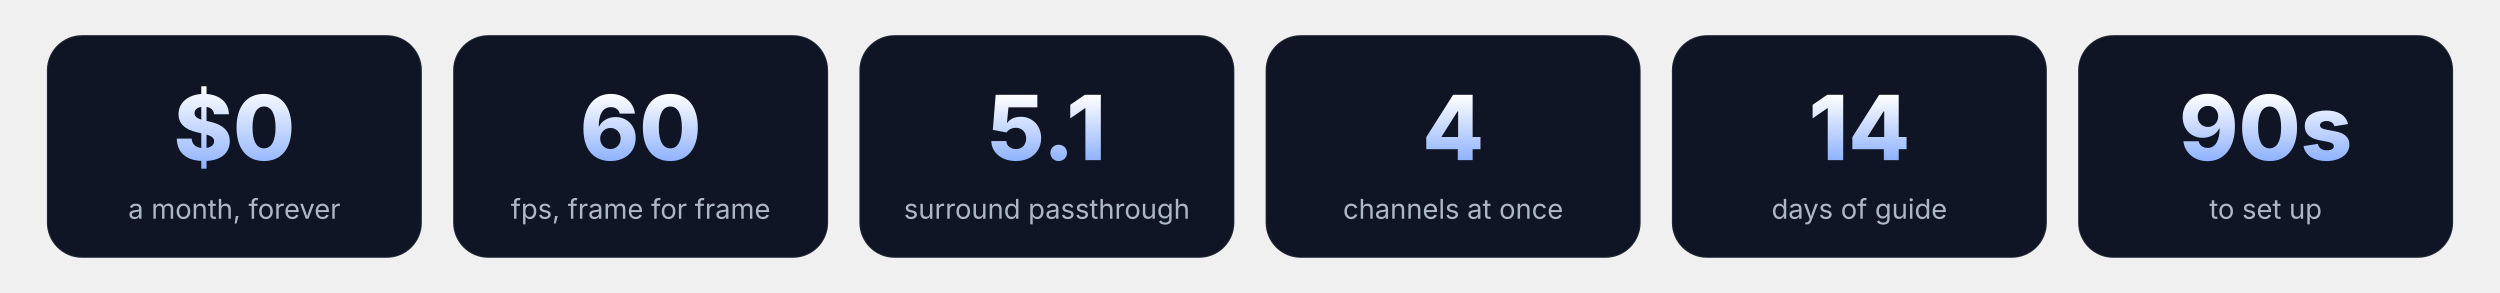
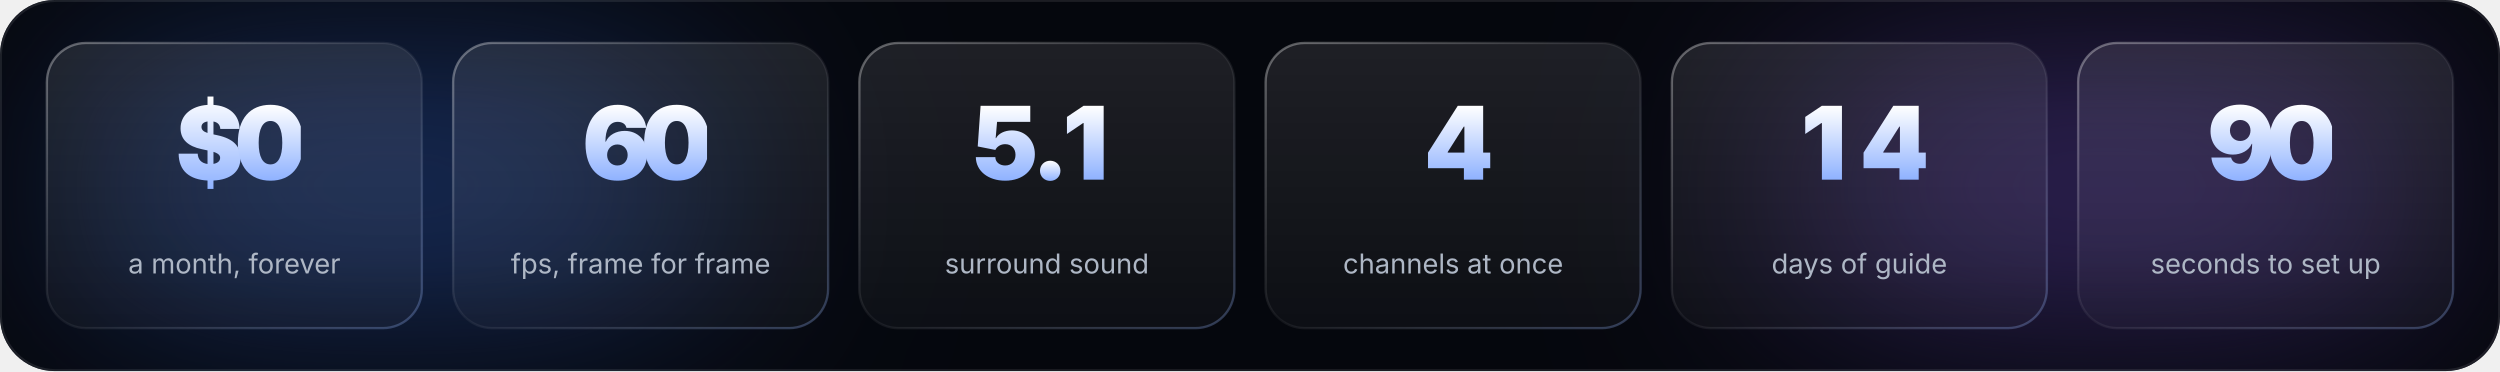
- <svg xmlns="http://www.w3.org/2000/svg" viewBox="0 0 1280 150" width="1280" height="150" role="img" aria-label="Free forever, 60 fps, 5.1 surround, four channels at once, 14 days of guide, set up in 90 seconds">
+ <svg xmlns="http://www.w3.org/2000/svg" viewBox="0 0 1280 190" width="1280" height="190" role="img" aria-label="Free forever, 60 fps, 5.1 surround, 4 channels at once, 14 days of guide, 90-second setup">
  <defs>
-     <linearGradient id="t" x1="0" x2="0" y1="0" y2="1">
+     <filter id="glow" x="-50%" y="-50%" width="200%" height="200%">
+       <feGaussianBlur stdDeviation="6" result="b" />
+       <feMerge>
+         <feMergeNode in="b" />
+         <feMergeNode in="SourceGraphic" />
+       </feMerge>
+     </filter>
+     <filter id="soft" x="-50%" y="-50%" width="200%" height="200%">
+       <feGaussianBlur stdDeviation="60" />
+     </filter>
+     <linearGradient id="glass" x1="0" y1="0" x2="0" y2="1">
+       <stop offset="0" stop-color="#FFFFFF" stop-opacity="0.10" />
+       <stop offset="1" stop-color="#FFFFFF" stop-opacity="0.03" />
+     </linearGradient>
+     <linearGradient id="rim" x1="0" y1="0" x2="1" y2="1">
+       <stop offset="0" stop-color="#FFFFFF" stop-opacity="0.35" />
+       <stop offset="0.5" stop-color="#FFFFFF" stop-opacity="0.05" />
+       <stop offset="1" stop-color="#8FB2FF" stop-opacity="0.30" />
+     </linearGradient>
+     <clipPath id="clip">
+       <rect width="1280" height="190" rx="28" />
+     </clipPath>
+     <linearGradient id="num" x1="0" y1="0" x2="0" y2="1">
      <stop offset="0" stop-color="#FFFFFF" />
      <stop offset="1" stop-color="#8FB2FF" />
    </linearGradient>
  </defs>
-   <g>
-     <rect x="24" y="18" width="192" height="114" rx="18" fill="#0F1524" stroke="#FFFFFF" stroke-opacity="0.09" />
-     <rect x="24" y="18" width="192" height="114" rx="18" fill="#3D7BFF" opacity="0">
-       <animate attributeName="opacity" values="0;0.16;0" dur="6s" begin="0.0s" repeatCount="indefinite" />
-     </rect>
-     <text x="120" y="82" text-anchor="middle" font-family="-apple-system, BlinkMacSystemFont, 'SF Pro Display', 'Segoe UI', Inter, Helvetica, Arial, sans-serif" font-size="46" font-weight="800" fill="url(#t)">$0</text>
-     <text x="120" y="112" text-anchor="middle" font-family="-apple-system, BlinkMacSystemFont, 'SF Pro Display', 'Segoe UI', Inter, Helvetica, Arial, sans-serif" font-size="14" fill="#AEB7C5">a month, forever</text>
+   <g clip-path="url(#clip)">
+     <rect width="1280" height="190" fill="#05070D" />
+     <circle cx="200" cy="100" r="160" fill="#3D7BFF" opacity="0.55" filter="url(#soft)">
+       <animate attributeName="cx" values="200;500;200" dur="20s" repeatCount="indefinite" />
+       <animate attributeName="cy" values="100;100;100" dur="26.0s" repeatCount="indefinite" />
+     </circle>
+     <circle cx="1080" cy="100" r="160" fill="#8B5CF6" opacity="0.55" filter="url(#soft)">
+       <animate attributeName="cx" values="1080;780;1080" dur="24s" repeatCount="indefinite" />
+       <animate attributeName="cy" values="100;100;100" dur="31.2s" repeatCount="indefinite" />
+     </circle>
+     <rect width="1280" height="190" fill="#05070D" opacity="0.5" />
+     <g transform="translate(24 22)">
+       <rect x="0" y="0" width="192" height="146" rx="20" fill="url(#glass)" stroke="url(#rim)" stroke-width="1.2" />
+       <text x="66" y="70" font-family="-apple-system, BlinkMacSystemFont, 'SF Pro Display', 'Segoe UI', Inter, Helvetica, Arial, sans-serif" font-size="52" font-weight="900" fill="url(#num)">$</text>
+       <svg x="96" y="18" width="34" height="62" overflow="hidden">
+         <g transform="translate(0 52)">
+           <g transform="translate(0 -560)">
+             <text x="0" y="0" font-family="-apple-system, BlinkMacSystemFont, 'SF Pro Display', 'Segoe UI', Inter, Helvetica, Arial, sans-serif" font-size="52" font-weight="900" fill="url(#num)">0</text>
+             <text x="0" y="56" font-family="-apple-system, BlinkMacSystemFont, 'SF Pro Display', 'Segoe UI', Inter, Helvetica, Arial, sans-serif" font-size="52" font-weight="900" fill="url(#num)">1</text>
+             <text x="0" y="112" font-family="-apple-system, BlinkMacSystemFont, 'SF Pro Display', 'Segoe UI', Inter, Helvetica, Arial, sans-serif" font-size="52" font-weight="900" fill="url(#num)">2</text>
+             <text x="0" y="168" font-family="-apple-system, BlinkMacSystemFont, 'SF Pro Display', 'Segoe UI', Inter, Helvetica, Arial, sans-serif" font-size="52" font-weight="900" fill="url(#num)">3</text>
+             <text x="0" y="224" font-family="-apple-system, BlinkMacSystemFont, 'SF Pro Display', 'Segoe UI', Inter, Helvetica, Arial, sans-serif" font-size="52" font-weight="900" fill="url(#num)">4</text>
+             <text x="0" y="280" font-family="-apple-system, BlinkMacSystemFont, 'SF Pro Display', 'Segoe UI', Inter, Helvetica, Arial, sans-serif" font-size="52" font-weight="900" fill="url(#num)">5</text>
+             <text x="0" y="336" font-family="-apple-system, BlinkMacSystemFont, 'SF Pro Display', 'Segoe UI', Inter, Helvetica, Arial, sans-serif" font-size="52" font-weight="900" fill="url(#num)">6</text>
+             <text x="0" y="392" font-family="-apple-system, BlinkMacSystemFont, 'SF Pro Display', 'Segoe UI', Inter, Helvetica, Arial, sans-serif" font-size="52" font-weight="900" fill="url(#num)">7</text>
+             <text x="0" y="448" font-family="-apple-system, BlinkMacSystemFont, 'SF Pro Display', 'Segoe UI', Inter, Helvetica, Arial, sans-serif" font-size="52" font-weight="900" fill="url(#num)">8</text>
+             <text x="0" y="504" font-family="-apple-system, BlinkMacSystemFont, 'SF Pro Display', 'Segoe UI', Inter, Helvetica, Arial, sans-serif" font-size="52" font-weight="900" fill="url(#num)">9</text>
+             <text x="0" y="560" font-family="-apple-system, BlinkMacSystemFont, 'SF Pro Display', 'Segoe UI', Inter, Helvetica, Arial, sans-serif" font-size="52" font-weight="900" fill="url(#num)">0</text>
+             <animateTransform attributeName="transform" type="translate" from="0 0" to="0 -560" dur="1.00s" fill="freeze" calcMode="spline" keySplines="0.2 0.8 0.2 1" keyTimes="0;1" begin="0s" />
+           </g>
+         </g>
+       </svg>
+       <text x="96" y="118" text-anchor="middle" font-family="-apple-system, BlinkMacSystemFont, 'SF Pro Display', 'Segoe UI', Inter, Helvetica, Arial, sans-serif" font-size="14" fill="#AEB7C5">a month, forever</text>
+     </g>
+     <g transform="translate(232 22)">
+       <rect x="0" y="0" width="192" height="146" rx="20" fill="url(#glass)" stroke="url(#rim)" stroke-width="1.2" />
+       <svg x="66" y="18" width="34" height="62" overflow="hidden">
+         <g transform="translate(0 52)">
+           <g transform="translate(0 -896)">
+             <text x="0" y="0" font-family="-apple-system, BlinkMacSystemFont, 'SF Pro Display', 'Segoe UI', Inter, Helvetica, Arial, sans-serif" font-size="52" font-weight="900" fill="url(#num)">0</text>
+             <text x="0" y="56" font-family="-apple-system, BlinkMacSystemFont, 'SF Pro Display', 'Segoe UI', Inter, Helvetica, Arial, sans-serif" font-size="52" font-weight="900" fill="url(#num)">1</text>
+             <text x="0" y="112" font-family="-apple-system, BlinkMacSystemFont, 'SF Pro Display', 'Segoe UI', Inter, Helvetica, Arial, sans-serif" font-size="52" font-weight="900" fill="url(#num)">2</text>
+             <text x="0" y="168" font-family="-apple-system, BlinkMacSystemFont, 'SF Pro Display', 'Segoe UI', Inter, Helvetica, Arial, sans-serif" font-size="52" font-weight="900" fill="url(#num)">3</text>
+             <text x="0" y="224" font-family="-apple-system, BlinkMacSystemFont, 'SF Pro Display', 'Segoe UI', Inter, Helvetica, Arial, sans-serif" font-size="52" font-weight="900" fill="url(#num)">4</text>
+             <text x="0" y="280" font-family="-apple-system, BlinkMacSystemFont, 'SF Pro Display', 'Segoe UI', Inter, Helvetica, Arial, sans-serif" font-size="52" font-weight="900" fill="url(#num)">5</text>
+             <text x="0" y="336" font-family="-apple-system, BlinkMacSystemFont, 'SF Pro Display', 'Segoe UI', Inter, Helvetica, Arial, sans-serif" font-size="52" font-weight="900" fill="url(#num)">6</text>
+             <text x="0" y="392" font-family="-apple-system, BlinkMacSystemFont, 'SF Pro Display', 'Segoe UI', Inter, Helvetica, Arial, sans-serif" font-size="52" font-weight="900" fill="url(#num)">7</text>
+             <text x="0" y="448" font-family="-apple-system, BlinkMacSystemFont, 'SF Pro Display', 'Segoe UI', Inter, Helvetica, Arial, sans-serif" font-size="52" font-weight="900" fill="url(#num)">8</text>
+             <text x="0" y="504" font-family="-apple-system, BlinkMacSystemFont, 'SF Pro Display', 'Segoe UI', Inter, Helvetica, Arial, sans-serif" font-size="52" font-weight="900" fill="url(#num)">9</text>
+             <text x="0" y="560" font-family="-apple-system, BlinkMacSystemFont, 'SF Pro Display', 'Segoe UI', Inter, Helvetica, Arial, sans-serif" font-size="52" font-weight="900" fill="url(#num)">0</text>
+             <text x="0" y="616" font-family="-apple-system, BlinkMacSystemFont, 'SF Pro Display', 'Segoe UI', Inter, Helvetica, Arial, sans-serif" font-size="52" font-weight="900" fill="url(#num)">1</text>
+             <text x="0" y="672" font-family="-apple-system, BlinkMacSystemFont, 'SF Pro Display', 'Segoe UI', Inter, Helvetica, Arial, sans-serif" font-size="52" font-weight="900" fill="url(#num)">2</text>
+             <text x="0" y="728" font-family="-apple-system, BlinkMacSystemFont, 'SF Pro Display', 'Segoe UI', Inter, Helvetica, Arial, sans-serif" font-size="52" font-weight="900" fill="url(#num)">3</text>
+             <text x="0" y="784" font-family="-apple-system, BlinkMacSystemFont, 'SF Pro Display', 'Segoe UI', Inter, Helvetica, Arial, sans-serif" font-size="52" font-weight="900" fill="url(#num)">4</text>
+             <text x="0" y="840" font-family="-apple-system, BlinkMacSystemFont, 'SF Pro Display', 'Segoe UI', Inter, Helvetica, Arial, sans-serif" font-size="52" font-weight="900" fill="url(#num)">5</text>
+             <text x="0" y="896" font-family="-apple-system, BlinkMacSystemFont, 'SF Pro Display', 'Segoe UI', Inter, Helvetica, Arial, sans-serif" font-size="52" font-weight="900" fill="url(#num)">6</text>
+             <animateTransform attributeName="transform" type="translate" from="0 0" to="0 -896" dur="1.12s" fill="freeze" calcMode="spline" keySplines="0.2 0.8 0.2 1" keyTimes="0;1" begin="0s" />
+           </g>
+         </g>
+       </svg>
+       <svg x="96" y="18" width="34" height="62" overflow="hidden">
+         <g transform="translate(0 52)">
+           <g transform="translate(0 -560)">
+             <text x="0" y="0" font-family="-apple-system, BlinkMacSystemFont, 'SF Pro Display', 'Segoe UI', Inter, Helvetica, Arial, sans-serif" font-size="52" font-weight="900" fill="url(#num)">0</text>
+             <text x="0" y="56" font-family="-apple-system, BlinkMacSystemFont, 'SF Pro Display', 'Segoe UI', Inter, Helvetica, Arial, sans-serif" font-size="52" font-weight="900" fill="url(#num)">1</text>
+             <text x="0" y="112" font-family="-apple-system, BlinkMacSystemFont, 'SF Pro Display', 'Segoe UI', Inter, Helvetica, Arial, sans-serif" font-size="52" font-weight="900" fill="url(#num)">2</text>
+             <text x="0" y="168" font-family="-apple-system, BlinkMacSystemFont, 'SF Pro Display', 'Segoe UI', Inter, Helvetica, Arial, sans-serif" font-size="52" font-weight="900" fill="url(#num)">3</text>
+             <text x="0" y="224" font-family="-apple-system, BlinkMacSystemFont, 'SF Pro Display', 'Segoe UI', Inter, Helvetica, Arial, sans-serif" font-size="52" font-weight="900" fill="url(#num)">4</text>
+             <text x="0" y="280" font-family="-apple-system, BlinkMacSystemFont, 'SF Pro Display', 'Segoe UI', Inter, Helvetica, Arial, sans-serif" font-size="52" font-weight="900" fill="url(#num)">5</text>
+             <text x="0" y="336" font-family="-apple-system, BlinkMacSystemFont, 'SF Pro Display', 'Segoe UI', Inter, Helvetica, Arial, sans-serif" font-size="52" font-weight="900" fill="url(#num)">6</text>
+             <text x="0" y="392" font-family="-apple-system, BlinkMacSystemFont, 'SF Pro Display', 'Segoe UI', Inter, Helvetica, Arial, sans-serif" font-size="52" font-weight="900" fill="url(#num)">7</text>
+             <text x="0" y="448" font-family="-apple-system, BlinkMacSystemFont, 'SF Pro Display', 'Segoe UI', Inter, Helvetica, Arial, sans-serif" font-size="52" font-weight="900" fill="url(#num)">8</text>
+             <text x="0" y="504" font-family="-apple-system, BlinkMacSystemFont, 'SF Pro Display', 'Segoe UI', Inter, Helvetica, Arial, sans-serif" font-size="52" font-weight="900" fill="url(#num)">9</text>
+             <text x="0" y="560" font-family="-apple-system, BlinkMacSystemFont, 'SF Pro Display', 'Segoe UI', Inter, Helvetica, Arial, sans-serif" font-size="52" font-weight="900" fill="url(#num)">0</text>
+             <animateTransform attributeName="transform" type="translate" from="0 0" to="0 -560" dur="1.12s" fill="freeze" calcMode="spline" keySplines="0.2 0.8 0.2 1" keyTimes="0;1" begin="0s" />
+           </g>
+         </g>
+       </svg>
+       <text x="96" y="118" text-anchor="middle" font-family="-apple-system, BlinkMacSystemFont, 'SF Pro Display', 'Segoe UI', Inter, Helvetica, Arial, sans-serif" font-size="14" fill="#AEB7C5">fps, frame for frame</text>
+     </g>
+     <g transform="translate(440 22)">
+       <rect x="0" y="0" width="192" height="146" rx="20" fill="url(#glass)" stroke="url(#rim)" stroke-width="1.2" />
+       <svg x="58" y="18" width="34" height="62" overflow="hidden">
+         <g transform="translate(0 52)">
+           <g transform="translate(0 -840)">
+             <text x="0" y="0" font-family="-apple-system, BlinkMacSystemFont, 'SF Pro Display', 'Segoe UI', Inter, Helvetica, Arial, sans-serif" font-size="52" font-weight="900" fill="url(#num)">0</text>
+             <text x="0" y="56" font-family="-apple-system, BlinkMacSystemFont, 'SF Pro Display', 'Segoe UI', Inter, Helvetica, Arial, sans-serif" font-size="52" font-weight="900" fill="url(#num)">1</text>
+             <text x="0" y="112" font-family="-apple-system, BlinkMacSystemFont, 'SF Pro Display', 'Segoe UI', Inter, Helvetica, Arial, sans-serif" font-size="52" font-weight="900" fill="url(#num)">2</text>
+             <text x="0" y="168" font-family="-apple-system, BlinkMacSystemFont, 'SF Pro Display', 'Segoe UI', Inter, Helvetica, Arial, sans-serif" font-size="52" font-weight="900" fill="url(#num)">3</text>
+             <text x="0" y="224" font-family="-apple-system, BlinkMacSystemFont, 'SF Pro Display', 'Segoe UI', Inter, Helvetica, Arial, sans-serif" font-size="52" font-weight="900" fill="url(#num)">4</text>
+             <text x="0" y="280" font-family="-apple-system, BlinkMacSystemFont, 'SF Pro Display', 'Segoe UI', Inter, Helvetica, Arial, sans-serif" font-size="52" font-weight="900" fill="url(#num)">5</text>
+             <text x="0" y="336" font-family="-apple-system, BlinkMacSystemFont, 'SF Pro Display', 'Segoe UI', Inter, Helvetica, Arial, sans-serif" font-size="52" font-weight="900" fill="url(#num)">6</text>
+             <text x="0" y="392" font-family="-apple-system, BlinkMacSystemFont, 'SF Pro Display', 'Segoe UI', Inter, Helvetica, Arial, sans-serif" font-size="52" font-weight="900" fill="url(#num)">7</text>
+             <text x="0" y="448" font-family="-apple-system, BlinkMacSystemFont, 'SF Pro Display', 'Segoe UI', Inter, Helvetica, Arial, sans-serif" font-size="52" font-weight="900" fill="url(#num)">8</text>
+             <text x="0" y="504" font-family="-apple-system, BlinkMacSystemFont, 'SF Pro Display', 'Segoe UI', Inter, Helvetica, Arial, sans-serif" font-size="52" font-weight="900" fill="url(#num)">9</text>
+             <text x="0" y="560" font-family="-apple-system, BlinkMacSystemFont, 'SF Pro Display', 'Segoe UI', Inter, Helvetica, Arial, sans-serif" font-size="52" font-weight="900" fill="url(#num)">0</text>
+             <text x="0" y="616" font-family="-apple-system, BlinkMacSystemFont, 'SF Pro Display', 'Segoe UI', Inter, Helvetica, Arial, sans-serif" font-size="52" font-weight="900" fill="url(#num)">1</text>
+             <text x="0" y="672" font-family="-apple-system, BlinkMacSystemFont, 'SF Pro Display', 'Segoe UI', Inter, Helvetica, Arial, sans-serif" font-size="52" font-weight="900" fill="url(#num)">2</text>
+             <text x="0" y="728" font-family="-apple-system, BlinkMacSystemFont, 'SF Pro Display', 'Segoe UI', Inter, Helvetica, Arial, sans-serif" font-size="52" font-weight="900" fill="url(#num)">3</text>
+             <text x="0" y="784" font-family="-apple-system, BlinkMacSystemFont, 'SF Pro Display', 'Segoe UI', Inter, Helvetica, Arial, sans-serif" font-size="52" font-weight="900" fill="url(#num)">4</text>
+             <text x="0" y="840" font-family="-apple-system, BlinkMacSystemFont, 'SF Pro Display', 'Segoe UI', Inter, Helvetica, Arial, sans-serif" font-size="52" font-weight="900" fill="url(#num)">5</text>
+             <animateTransform attributeName="transform" type="translate" from="0 0" to="0 -840" dur="1.24s" fill="freeze" calcMode="spline" keySplines="0.2 0.8 0.2 1" keyTimes="0;1" begin="0s" />
+           </g>
+         </g>
+       </svg>
+       <text x="88" y="70" font-family="-apple-system, BlinkMacSystemFont, 'SF Pro Display', 'Segoe UI', Inter, Helvetica, Arial, sans-serif" font-size="52" font-weight="900" fill="url(#num)">.</text>
+       <svg x="104" y="18" width="34" height="62" overflow="hidden">
+         <g transform="translate(0 52)">
+           <g transform="translate(0 -616)">
+             <text x="0" y="0" font-family="-apple-system, BlinkMacSystemFont, 'SF Pro Display', 'Segoe UI', Inter, Helvetica, Arial, sans-serif" font-size="52" font-weight="900" fill="url(#num)">0</text>
+             <text x="0" y="56" font-family="-apple-system, BlinkMacSystemFont, 'SF Pro Display', 'Segoe UI', Inter, Helvetica, Arial, sans-serif" font-size="52" font-weight="900" fill="url(#num)">1</text>
+             <text x="0" y="112" font-family="-apple-system, BlinkMacSystemFont, 'SF Pro Display', 'Segoe UI', Inter, Helvetica, Arial, sans-serif" font-size="52" font-weight="900" fill="url(#num)">2</text>
+             <text x="0" y="168" font-family="-apple-system, BlinkMacSystemFont, 'SF Pro Display', 'Segoe UI', Inter, Helvetica, Arial, sans-serif" font-size="52" font-weight="900" fill="url(#num)">3</text>
+             <text x="0" y="224" font-family="-apple-system, BlinkMacSystemFont, 'SF Pro Display', 'Segoe UI', Inter, Helvetica, Arial, sans-serif" font-size="52" font-weight="900" fill="url(#num)">4</text>
+             <text x="0" y="280" font-family="-apple-system, BlinkMacSystemFont, 'SF Pro Display', 'Segoe UI', Inter, Helvetica, Arial, sans-serif" font-size="52" font-weight="900" fill="url(#num)">5</text>
+             <text x="0" y="336" font-family="-apple-system, BlinkMacSystemFont, 'SF Pro Display', 'Segoe UI', Inter, Helvetica, Arial, sans-serif" font-size="52" font-weight="900" fill="url(#num)">6</text>
+             <text x="0" y="392" font-family="-apple-system, BlinkMacSystemFont, 'SF Pro Display', 'Segoe UI', Inter, Helvetica, Arial, sans-serif" font-size="52" font-weight="900" fill="url(#num)">7</text>
+             <text x="0" y="448" font-family="-apple-system, BlinkMacSystemFont, 'SF Pro Display', 'Segoe UI', Inter, Helvetica, Arial, sans-serif" font-size="52" font-weight="900" fill="url(#num)">8</text>
+             <text x="0" y="504" font-family="-apple-system, BlinkMacSystemFont, 'SF Pro Display', 'Segoe UI', Inter, Helvetica, Arial, sans-serif" font-size="52" font-weight="900" fill="url(#num)">9</text>
+             <text x="0" y="560" font-family="-apple-system, BlinkMacSystemFont, 'SF Pro Display', 'Segoe UI', Inter, Helvetica, Arial, sans-serif" font-size="52" font-weight="900" fill="url(#num)">0</text>
+             <text x="0" y="616" font-family="-apple-system, BlinkMacSystemFont, 'SF Pro Display', 'Segoe UI', Inter, Helvetica, Arial, sans-serif" font-size="52" font-weight="900" fill="url(#num)">1</text>
+             <animateTransform attributeName="transform" type="translate" from="0 0" to="0 -616" dur="1.24s" fill="freeze" calcMode="spline" keySplines="0.2 0.8 0.2 1" keyTimes="0;1" begin="0s" />
+           </g>
+         </g>
+       </svg>
+       <text x="96" y="118" text-anchor="middle" font-family="-apple-system, BlinkMacSystemFont, 'SF Pro Display', 'Segoe UI', Inter, Helvetica, Arial, sans-serif" font-size="14" fill="#AEB7C5">surround sound</text>
+     </g>
+     <g transform="translate(648 22)">
+       <rect x="0" y="0" width="192" height="146" rx="20" fill="url(#glass)" stroke="url(#rim)" stroke-width="1.2" />
+       <svg x="81" y="18" width="34" height="62" overflow="hidden">
+         <g transform="translate(0 52)">
+           <g transform="translate(0 -784)">
+             <text x="0" y="0" font-family="-apple-system, BlinkMacSystemFont, 'SF Pro Display', 'Segoe UI', Inter, Helvetica, Arial, sans-serif" font-size="52" font-weight="900" fill="url(#num)">0</text>
+             <text x="0" y="56" font-family="-apple-system, BlinkMacSystemFont, 'SF Pro Display', 'Segoe UI', Inter, Helvetica, Arial, sans-serif" font-size="52" font-weight="900" fill="url(#num)">1</text>
+             <text x="0" y="112" font-family="-apple-system, BlinkMacSystemFont, 'SF Pro Display', 'Segoe UI', Inter, Helvetica, Arial, sans-serif" font-size="52" font-weight="900" fill="url(#num)">2</text>
+             <text x="0" y="168" font-family="-apple-system, BlinkMacSystemFont, 'SF Pro Display', 'Segoe UI', Inter, Helvetica, Arial, sans-serif" font-size="52" font-weight="900" fill="url(#num)">3</text>
+             <text x="0" y="224" font-family="-apple-system, BlinkMacSystemFont, 'SF Pro Display', 'Segoe UI', Inter, Helvetica, Arial, sans-serif" font-size="52" font-weight="900" fill="url(#num)">4</text>
+             <text x="0" y="280" font-family="-apple-system, BlinkMacSystemFont, 'SF Pro Display', 'Segoe UI', Inter, Helvetica, Arial, sans-serif" font-size="52" font-weight="900" fill="url(#num)">5</text>
+             <text x="0" y="336" font-family="-apple-system, BlinkMacSystemFont, 'SF Pro Display', 'Segoe UI', Inter, Helvetica, Arial, sans-serif" font-size="52" font-weight="900" fill="url(#num)">6</text>
+             <text x="0" y="392" font-family="-apple-system, BlinkMacSystemFont, 'SF Pro Display', 'Segoe UI', Inter, Helvetica, Arial, sans-serif" font-size="52" font-weight="900" fill="url(#num)">7</text>
+             <text x="0" y="448" font-family="-apple-system, BlinkMacSystemFont, 'SF Pro Display', 'Segoe UI', Inter, Helvetica, Arial, sans-serif" font-size="52" font-weight="900" fill="url(#num)">8</text>
+             <text x="0" y="504" font-family="-apple-system, BlinkMacSystemFont, 'SF Pro Display', 'Segoe UI', Inter, Helvetica, Arial, sans-serif" font-size="52" font-weight="900" fill="url(#num)">9</text>
+             <text x="0" y="560" font-family="-apple-system, BlinkMacSystemFont, 'SF Pro Display', 'Segoe UI', Inter, Helvetica, Arial, sans-serif" font-size="52" font-weight="900" fill="url(#num)">0</text>
+             <text x="0" y="616" font-family="-apple-system, BlinkMacSystemFont, 'SF Pro Display', 'Segoe UI', Inter, Helvetica, Arial, sans-serif" font-size="52" font-weight="900" fill="url(#num)">1</text>
+             <text x="0" y="672" font-family="-apple-system, BlinkMacSystemFont, 'SF Pro Display', 'Segoe UI', Inter, Helvetica, Arial, sans-serif" font-size="52" font-weight="900" fill="url(#num)">2</text>
+             <text x="0" y="728" font-family="-apple-system, BlinkMacSystemFont, 'SF Pro Display', 'Segoe UI', Inter, Helvetica, Arial, sans-serif" font-size="52" font-weight="900" fill="url(#num)">3</text>
+             <text x="0" y="784" font-family="-apple-system, BlinkMacSystemFont, 'SF Pro Display', 'Segoe UI', Inter, Helvetica, Arial, sans-serif" font-size="52" font-weight="900" fill="url(#num)">4</text>
+             <animateTransform attributeName="transform" type="translate" from="0 0" to="0 -784" dur="1.36s" fill="freeze" calcMode="spline" keySplines="0.2 0.8 0.2 1" keyTimes="0;1" begin="0s" />
+           </g>
+         </g>
+       </svg>
+       <text x="96" y="118" text-anchor="middle" font-family="-apple-system, BlinkMacSystemFont, 'SF Pro Display', 'Segoe UI', Inter, Helvetica, Arial, sans-serif" font-size="14" fill="#AEB7C5">channels at once</text>
+     </g>
+     <g transform="translate(856 22)">
+       <rect x="0" y="0" width="192" height="146" rx="20" fill="url(#glass)" stroke="url(#rim)" stroke-width="1.2" />
+       <svg x="66" y="18" width="34" height="62" overflow="hidden">
+         <g transform="translate(0 52)">
+           <g transform="translate(0 -616)">
+             <text x="0" y="0" font-family="-apple-system, BlinkMacSystemFont, 'SF Pro Display', 'Segoe UI', Inter, Helvetica, Arial, sans-serif" font-size="52" font-weight="900" fill="url(#num)">0</text>
+             <text x="0" y="56" font-family="-apple-system, BlinkMacSystemFont, 'SF Pro Display', 'Segoe UI', Inter, Helvetica, Arial, sans-serif" font-size="52" font-weight="900" fill="url(#num)">1</text>
+             <text x="0" y="112" font-family="-apple-system, BlinkMacSystemFont, 'SF Pro Display', 'Segoe UI', Inter, Helvetica, Arial, sans-serif" font-size="52" font-weight="900" fill="url(#num)">2</text>
+             <text x="0" y="168" font-family="-apple-system, BlinkMacSystemFont, 'SF Pro Display', 'Segoe UI', Inter, Helvetica, Arial, sans-serif" font-size="52" font-weight="900" fill="url(#num)">3</text>
+             <text x="0" y="224" font-family="-apple-system, BlinkMacSystemFont, 'SF Pro Display', 'Segoe UI', Inter, Helvetica, Arial, sans-serif" font-size="52" font-weight="900" fill="url(#num)">4</text>
+             <text x="0" y="280" font-family="-apple-system, BlinkMacSystemFont, 'SF Pro Display', 'Segoe UI', Inter, Helvetica, Arial, sans-serif" font-size="52" font-weight="900" fill="url(#num)">5</text>
+             <text x="0" y="336" font-family="-apple-system, BlinkMacSystemFont, 'SF Pro Display', 'Segoe UI', Inter, Helvetica, Arial, sans-serif" font-size="52" font-weight="900" fill="url(#num)">6</text>
+             <text x="0" y="392" font-family="-apple-system, BlinkMacSystemFont, 'SF Pro Display', 'Segoe UI', Inter, Helvetica, Arial, sans-serif" font-size="52" font-weight="900" fill="url(#num)">7</text>
+             <text x="0" y="448" font-family="-apple-system, BlinkMacSystemFont, 'SF Pro Display', 'Segoe UI', Inter, Helvetica, Arial, sans-serif" font-size="52" font-weight="900" fill="url(#num)">8</text>
+             <text x="0" y="504" font-family="-apple-system, BlinkMacSystemFont, 'SF Pro Display', 'Segoe UI', Inter, Helvetica, Arial, sans-serif" font-size="52" font-weight="900" fill="url(#num)">9</text>
+             <text x="0" y="560" font-family="-apple-system, BlinkMacSystemFont, 'SF Pro Display', 'Segoe UI', Inter, Helvetica, Arial, sans-serif" font-size="52" font-weight="900" fill="url(#num)">0</text>
+             <text x="0" y="616" font-family="-apple-system, BlinkMacSystemFont, 'SF Pro Display', 'Segoe UI', Inter, Helvetica, Arial, sans-serif" font-size="52" font-weight="900" fill="url(#num)">1</text>
+             <animateTransform attributeName="transform" type="translate" from="0 0" to="0 -616" dur="1.48s" fill="freeze" calcMode="spline" keySplines="0.2 0.8 0.2 1" keyTimes="0;1" begin="0s" />
+           </g>
+         </g>
+       </svg>
+       <svg x="96" y="18" width="34" height="62" overflow="hidden">
+         <g transform="translate(0 52)">
+           <g transform="translate(0 -784)">
+             <text x="0" y="0" font-family="-apple-system, BlinkMacSystemFont, 'SF Pro Display', 'Segoe UI', Inter, Helvetica, Arial, sans-serif" font-size="52" font-weight="900" fill="url(#num)">0</text>
+             <text x="0" y="56" font-family="-apple-system, BlinkMacSystemFont, 'SF Pro Display', 'Segoe UI', Inter, Helvetica, Arial, sans-serif" font-size="52" font-weight="900" fill="url(#num)">1</text>
+             <text x="0" y="112" font-family="-apple-system, BlinkMacSystemFont, 'SF Pro Display', 'Segoe UI', Inter, Helvetica, Arial, sans-serif" font-size="52" font-weight="900" fill="url(#num)">2</text>
+             <text x="0" y="168" font-family="-apple-system, BlinkMacSystemFont, 'SF Pro Display', 'Segoe UI', Inter, Helvetica, Arial, sans-serif" font-size="52" font-weight="900" fill="url(#num)">3</text>
+             <text x="0" y="224" font-family="-apple-system, BlinkMacSystemFont, 'SF Pro Display', 'Segoe UI', Inter, Helvetica, Arial, sans-serif" font-size="52" font-weight="900" fill="url(#num)">4</text>
+             <text x="0" y="280" font-family="-apple-system, BlinkMacSystemFont, 'SF Pro Display', 'Segoe UI', Inter, Helvetica, Arial, sans-serif" font-size="52" font-weight="900" fill="url(#num)">5</text>
+             <text x="0" y="336" font-family="-apple-system, BlinkMacSystemFont, 'SF Pro Display', 'Segoe UI', Inter, Helvetica, Arial, sans-serif" font-size="52" font-weight="900" fill="url(#num)">6</text>
+             <text x="0" y="392" font-family="-apple-system, BlinkMacSystemFont, 'SF Pro Display', 'Segoe UI', Inter, Helvetica, Arial, sans-serif" font-size="52" font-weight="900" fill="url(#num)">7</text>
+             <text x="0" y="448" font-family="-apple-system, BlinkMacSystemFont, 'SF Pro Display', 'Segoe UI', Inter, Helvetica, Arial, sans-serif" font-size="52" font-weight="900" fill="url(#num)">8</text>
+             <text x="0" y="504" font-family="-apple-system, BlinkMacSystemFont, 'SF Pro Display', 'Segoe UI', Inter, Helvetica, Arial, sans-serif" font-size="52" font-weight="900" fill="url(#num)">9</text>
+             <text x="0" y="560" font-family="-apple-system, BlinkMacSystemFont, 'SF Pro Display', 'Segoe UI', Inter, Helvetica, Arial, sans-serif" font-size="52" font-weight="900" fill="url(#num)">0</text>
+             <text x="0" y="616" font-family="-apple-system, BlinkMacSystemFont, 'SF Pro Display', 'Segoe UI', Inter, Helvetica, Arial, sans-serif" font-size="52" font-weight="900" fill="url(#num)">1</text>
+             <text x="0" y="672" font-family="-apple-system, BlinkMacSystemFont, 'SF Pro Display', 'Segoe UI', Inter, Helvetica, Arial, sans-serif" font-size="52" font-weight="900" fill="url(#num)">2</text>
+             <text x="0" y="728" font-family="-apple-system, BlinkMacSystemFont, 'SF Pro Display', 'Segoe UI', Inter, Helvetica, Arial, sans-serif" font-size="52" font-weight="900" fill="url(#num)">3</text>
+             <text x="0" y="784" font-family="-apple-system, BlinkMacSystemFont, 'SF Pro Display', 'Segoe UI', Inter, Helvetica, Arial, sans-serif" font-size="52" font-weight="900" fill="url(#num)">4</text>
+             <animateTransform attributeName="transform" type="translate" from="0 0" to="0 -784" dur="1.48s" fill="freeze" calcMode="spline" keySplines="0.2 0.8 0.2 1" keyTimes="0;1" begin="0s" />
+           </g>
+         </g>
+       </svg>
+       <text x="96" y="118" text-anchor="middle" font-family="-apple-system, BlinkMacSystemFont, 'SF Pro Display', 'Segoe UI', Inter, Helvetica, Arial, sans-serif" font-size="14" fill="#AEB7C5">days of guide</text>
+     </g>
+     <g transform="translate(1064 22)">
+       <rect x="0" y="0" width="192" height="146" rx="20" fill="url(#glass)" stroke="url(#rim)" stroke-width="1.2" />
+       <svg x="66" y="18" width="34" height="62" overflow="hidden">
+         <g transform="translate(0 52)">
+           <g transform="translate(0 -1064)">
+             <text x="0" y="0" font-family="-apple-system, BlinkMacSystemFont, 'SF Pro Display', 'Segoe UI', Inter, Helvetica, Arial, sans-serif" font-size="52" font-weight="900" fill="url(#num)">0</text>
+             <text x="0" y="56" font-family="-apple-system, BlinkMacSystemFont, 'SF Pro Display', 'Segoe UI', Inter, Helvetica, Arial, sans-serif" font-size="52" font-weight="900" fill="url(#num)">1</text>
+             <text x="0" y="112" font-family="-apple-system, BlinkMacSystemFont, 'SF Pro Display', 'Segoe UI', Inter, Helvetica, Arial, sans-serif" font-size="52" font-weight="900" fill="url(#num)">2</text>
+             <text x="0" y="168" font-family="-apple-system, BlinkMacSystemFont, 'SF Pro Display', 'Segoe UI', Inter, Helvetica, Arial, sans-serif" font-size="52" font-weight="900" fill="url(#num)">3</text>
+             <text x="0" y="224" font-family="-apple-system, BlinkMacSystemFont, 'SF Pro Display', 'Segoe UI', Inter, Helvetica, Arial, sans-serif" font-size="52" font-weight="900" fill="url(#num)">4</text>
+             <text x="0" y="280" font-family="-apple-system, BlinkMacSystemFont, 'SF Pro Display', 'Segoe UI', Inter, Helvetica, Arial, sans-serif" font-size="52" font-weight="900" fill="url(#num)">5</text>
+             <text x="0" y="336" font-family="-apple-system, BlinkMacSystemFont, 'SF Pro Display', 'Segoe UI', Inter, Helvetica, Arial, sans-serif" font-size="52" font-weight="900" fill="url(#num)">6</text>
+             <text x="0" y="392" font-family="-apple-system, BlinkMacSystemFont, 'SF Pro Display', 'Segoe UI', Inter, Helvetica, Arial, sans-serif" font-size="52" font-weight="900" fill="url(#num)">7</text>
+             <text x="0" y="448" font-family="-apple-system, BlinkMacSystemFont, 'SF Pro Display', 'Segoe UI', Inter, Helvetica, Arial, sans-serif" font-size="52" font-weight="900" fill="url(#num)">8</text>
+             <text x="0" y="504" font-family="-apple-system, BlinkMacSystemFont, 'SF Pro Display', 'Segoe UI', Inter, Helvetica, Arial, sans-serif" font-size="52" font-weight="900" fill="url(#num)">9</text>
+             <text x="0" y="560" font-family="-apple-system, BlinkMacSystemFont, 'SF Pro Display', 'Segoe UI', Inter, Helvetica, Arial, sans-serif" font-size="52" font-weight="900" fill="url(#num)">0</text>
+             <text x="0" y="616" font-family="-apple-system, BlinkMacSystemFont, 'SF Pro Display', 'Segoe UI', Inter, Helvetica, Arial, sans-serif" font-size="52" font-weight="900" fill="url(#num)">1</text>
+             <text x="0" y="672" font-family="-apple-system, BlinkMacSystemFont, 'SF Pro Display', 'Segoe UI', Inter, Helvetica, Arial, sans-serif" font-size="52" font-weight="900" fill="url(#num)">2</text>
+             <text x="0" y="728" font-family="-apple-system, BlinkMacSystemFont, 'SF Pro Display', 'Segoe UI', Inter, Helvetica, Arial, sans-serif" font-size="52" font-weight="900" fill="url(#num)">3</text>
+             <text x="0" y="784" font-family="-apple-system, BlinkMacSystemFont, 'SF Pro Display', 'Segoe UI', Inter, Helvetica, Arial, sans-serif" font-size="52" font-weight="900" fill="url(#num)">4</text>
+             <text x="0" y="840" font-family="-apple-system, BlinkMacSystemFont, 'SF Pro Display', 'Segoe UI', Inter, Helvetica, Arial, sans-serif" font-size="52" font-weight="900" fill="url(#num)">5</text>
+             <text x="0" y="896" font-family="-apple-system, BlinkMacSystemFont, 'SF Pro Display', 'Segoe UI', Inter, Helvetica, Arial, sans-serif" font-size="52" font-weight="900" fill="url(#num)">6</text>
+             <text x="0" y="952" font-family="-apple-system, BlinkMacSystemFont, 'SF Pro Display', 'Segoe UI', Inter, Helvetica, Arial, sans-serif" font-size="52" font-weight="900" fill="url(#num)">7</text>
+             <text x="0" y="1008" font-family="-apple-system, BlinkMacSystemFont, 'SF Pro Display', 'Segoe UI', Inter, Helvetica, Arial, sans-serif" font-size="52" font-weight="900" fill="url(#num)">8</text>
+             <text x="0" y="1064" font-family="-apple-system, BlinkMacSystemFont, 'SF Pro Display', 'Segoe UI', Inter, Helvetica, Arial, sans-serif" font-size="52" font-weight="900" fill="url(#num)">9</text>
+             <animateTransform attributeName="transform" type="translate" from="0 0" to="0 -1064" dur="1.60s" fill="freeze" calcMode="spline" keySplines="0.2 0.8 0.2 1" keyTimes="0;1" begin="0s" />
+           </g>
+         </g>
+       </svg>
+       <svg x="96" y="18" width="34" height="62" overflow="hidden">
+         <g transform="translate(0 52)">
+           <g transform="translate(0 -560)">
+             <text x="0" y="0" font-family="-apple-system, BlinkMacSystemFont, 'SF Pro Display', 'Segoe UI', Inter, Helvetica, Arial, sans-serif" font-size="52" font-weight="900" fill="url(#num)">0</text>
+             <text x="0" y="56" font-family="-apple-system, BlinkMacSystemFont, 'SF Pro Display', 'Segoe UI', Inter, Helvetica, Arial, sans-serif" font-size="52" font-weight="900" fill="url(#num)">1</text>
+             <text x="0" y="112" font-family="-apple-system, BlinkMacSystemFont, 'SF Pro Display', 'Segoe UI', Inter, Helvetica, Arial, sans-serif" font-size="52" font-weight="900" fill="url(#num)">2</text>
+             <text x="0" y="168" font-family="-apple-system, BlinkMacSystemFont, 'SF Pro Display', 'Segoe UI', Inter, Helvetica, Arial, sans-serif" font-size="52" font-weight="900" fill="url(#num)">3</text>
+             <text x="0" y="224" font-family="-apple-system, BlinkMacSystemFont, 'SF Pro Display', 'Segoe UI', Inter, Helvetica, Arial, sans-serif" font-size="52" font-weight="900" fill="url(#num)">4</text>
+             <text x="0" y="280" font-family="-apple-system, BlinkMacSystemFont, 'SF Pro Display', 'Segoe UI', Inter, Helvetica, Arial, sans-serif" font-size="52" font-weight="900" fill="url(#num)">5</text>
+             <text x="0" y="336" font-family="-apple-system, BlinkMacSystemFont, 'SF Pro Display', 'Segoe UI', Inter, Helvetica, Arial, sans-serif" font-size="52" font-weight="900" fill="url(#num)">6</text>
+             <text x="0" y="392" font-family="-apple-system, BlinkMacSystemFont, 'SF Pro Display', 'Segoe UI', Inter, Helvetica, Arial, sans-serif" font-size="52" font-weight="900" fill="url(#num)">7</text>
+             <text x="0" y="448" font-family="-apple-system, BlinkMacSystemFont, 'SF Pro Display', 'Segoe UI', Inter, Helvetica, Arial, sans-serif" font-size="52" font-weight="900" fill="url(#num)">8</text>
+             <text x="0" y="504" font-family="-apple-system, BlinkMacSystemFont, 'SF Pro Display', 'Segoe UI', Inter, Helvetica, Arial, sans-serif" font-size="52" font-weight="900" fill="url(#num)">9</text>
+             <text x="0" y="560" font-family="-apple-system, BlinkMacSystemFont, 'SF Pro Display', 'Segoe UI', Inter, Helvetica, Arial, sans-serif" font-size="52" font-weight="900" fill="url(#num)">0</text>
+             <animateTransform attributeName="transform" type="translate" from="0 0" to="0 -560" dur="1.60s" fill="freeze" calcMode="spline" keySplines="0.2 0.8 0.2 1" keyTimes="0;1" begin="0s" />
+           </g>
+         </g>
+       </svg>
+       <text x="96" y="118" text-anchor="middle" font-family="-apple-system, BlinkMacSystemFont, 'SF Pro Display', 'Segoe UI', Inter, Helvetica, Arial, sans-serif" font-size="14" fill="#AEB7C5">seconds to set up</text>
+     </g>
  </g>
-   <g>
-     <rect x="232" y="18" width="192" height="114" rx="18" fill="#0F1524" stroke="#FFFFFF" stroke-opacity="0.09" />
-     <rect x="232" y="18" width="192" height="114" rx="18" fill="#3D7BFF" opacity="0">
-       <animate attributeName="opacity" values="0;0.16;0" dur="6s" begin="0.5s" repeatCount="indefinite" />
-     </rect>
-     <text x="328" y="82" text-anchor="middle" font-family="-apple-system, BlinkMacSystemFont, 'SF Pro Display', 'Segoe UI', Inter, Helvetica, Arial, sans-serif" font-size="46" font-weight="800" fill="url(#t)">60</text>
-     <text x="328" y="112" text-anchor="middle" font-family="-apple-system, BlinkMacSystemFont, 'SF Pro Display', 'Segoe UI', Inter, Helvetica, Arial, sans-serif" font-size="14" fill="#AEB7C5">fps, frame for frame</text>
-   </g>
-   <g>
-     <rect x="440" y="18" width="192" height="114" rx="18" fill="#0F1524" stroke="#FFFFFF" stroke-opacity="0.09" />
-     <rect x="440" y="18" width="192" height="114" rx="18" fill="#3D7BFF" opacity="0">
-       <animate attributeName="opacity" values="0;0.16;0" dur="6s" begin="1.0s" repeatCount="indefinite" />
-     </rect>
-     <text x="536" y="82" text-anchor="middle" font-family="-apple-system, BlinkMacSystemFont, 'SF Pro Display', 'Segoe UI', Inter, Helvetica, Arial, sans-serif" font-size="46" font-weight="800" fill="url(#t)">5.1</text>
-     <text x="536" y="112" text-anchor="middle" font-family="-apple-system, BlinkMacSystemFont, 'SF Pro Display', 'Segoe UI', Inter, Helvetica, Arial, sans-serif" font-size="14" fill="#AEB7C5">surround passthrough</text>
-   </g>
-   <g>
-     <rect x="648" y="18" width="192" height="114" rx="18" fill="#0F1524" stroke="#FFFFFF" stroke-opacity="0.09" />
-     <rect x="648" y="18" width="192" height="114" rx="18" fill="#3D7BFF" opacity="0">
-       <animate attributeName="opacity" values="0;0.16;0" dur="6s" begin="1.5s" repeatCount="indefinite" />
-     </rect>
-     <text x="744" y="82" text-anchor="middle" font-family="-apple-system, BlinkMacSystemFont, 'SF Pro Display', 'Segoe UI', Inter, Helvetica, Arial, sans-serif" font-size="46" font-weight="800" fill="url(#t)">4</text>
-     <text x="744" y="112" text-anchor="middle" font-family="-apple-system, BlinkMacSystemFont, 'SF Pro Display', 'Segoe UI', Inter, Helvetica, Arial, sans-serif" font-size="14" fill="#AEB7C5">channels at once</text>
-   </g>
-   <g>
-     <rect x="856" y="18" width="192" height="114" rx="18" fill="#0F1524" stroke="#FFFFFF" stroke-opacity="0.09" />
-     <rect x="856" y="18" width="192" height="114" rx="18" fill="#3D7BFF" opacity="0">
-       <animate attributeName="opacity" values="0;0.16;0" dur="6s" begin="2.0s" repeatCount="indefinite" />
-     </rect>
-     <text x="952" y="82" text-anchor="middle" font-family="-apple-system, BlinkMacSystemFont, 'SF Pro Display', 'Segoe UI', Inter, Helvetica, Arial, sans-serif" font-size="46" font-weight="800" fill="url(#t)">14</text>
-     <text x="952" y="112" text-anchor="middle" font-family="-apple-system, BlinkMacSystemFont, 'SF Pro Display', 'Segoe UI', Inter, Helvetica, Arial, sans-serif" font-size="14" fill="#AEB7C5">days of guide</text>
-   </g>
-   <g>
-     <rect x="1064" y="18" width="192" height="114" rx="18" fill="#0F1524" stroke="#FFFFFF" stroke-opacity="0.09" />
-     <rect x="1064" y="18" width="192" height="114" rx="18" fill="#3D7BFF" opacity="0">
-       <animate attributeName="opacity" values="0;0.16;0" dur="6s" begin="2.5s" repeatCount="indefinite" />
-     </rect>
-     <text x="1160" y="82" text-anchor="middle" font-family="-apple-system, BlinkMacSystemFont, 'SF Pro Display', 'Segoe UI', Inter, Helvetica, Arial, sans-serif" font-size="46" font-weight="800" fill="url(#t)">90s</text>
-     <text x="1160" y="112" text-anchor="middle" font-family="-apple-system, BlinkMacSystemFont, 'SF Pro Display', 'Segoe UI', Inter, Helvetica, Arial, sans-serif" font-size="14" fill="#AEB7C5">to set up</text>
-   </g>
+   <rect x="0.5" y="0.5" width="1279" height="189" rx="28" fill="none" stroke="#FFFFFF" stroke-opacity="0.09" />
</svg>
